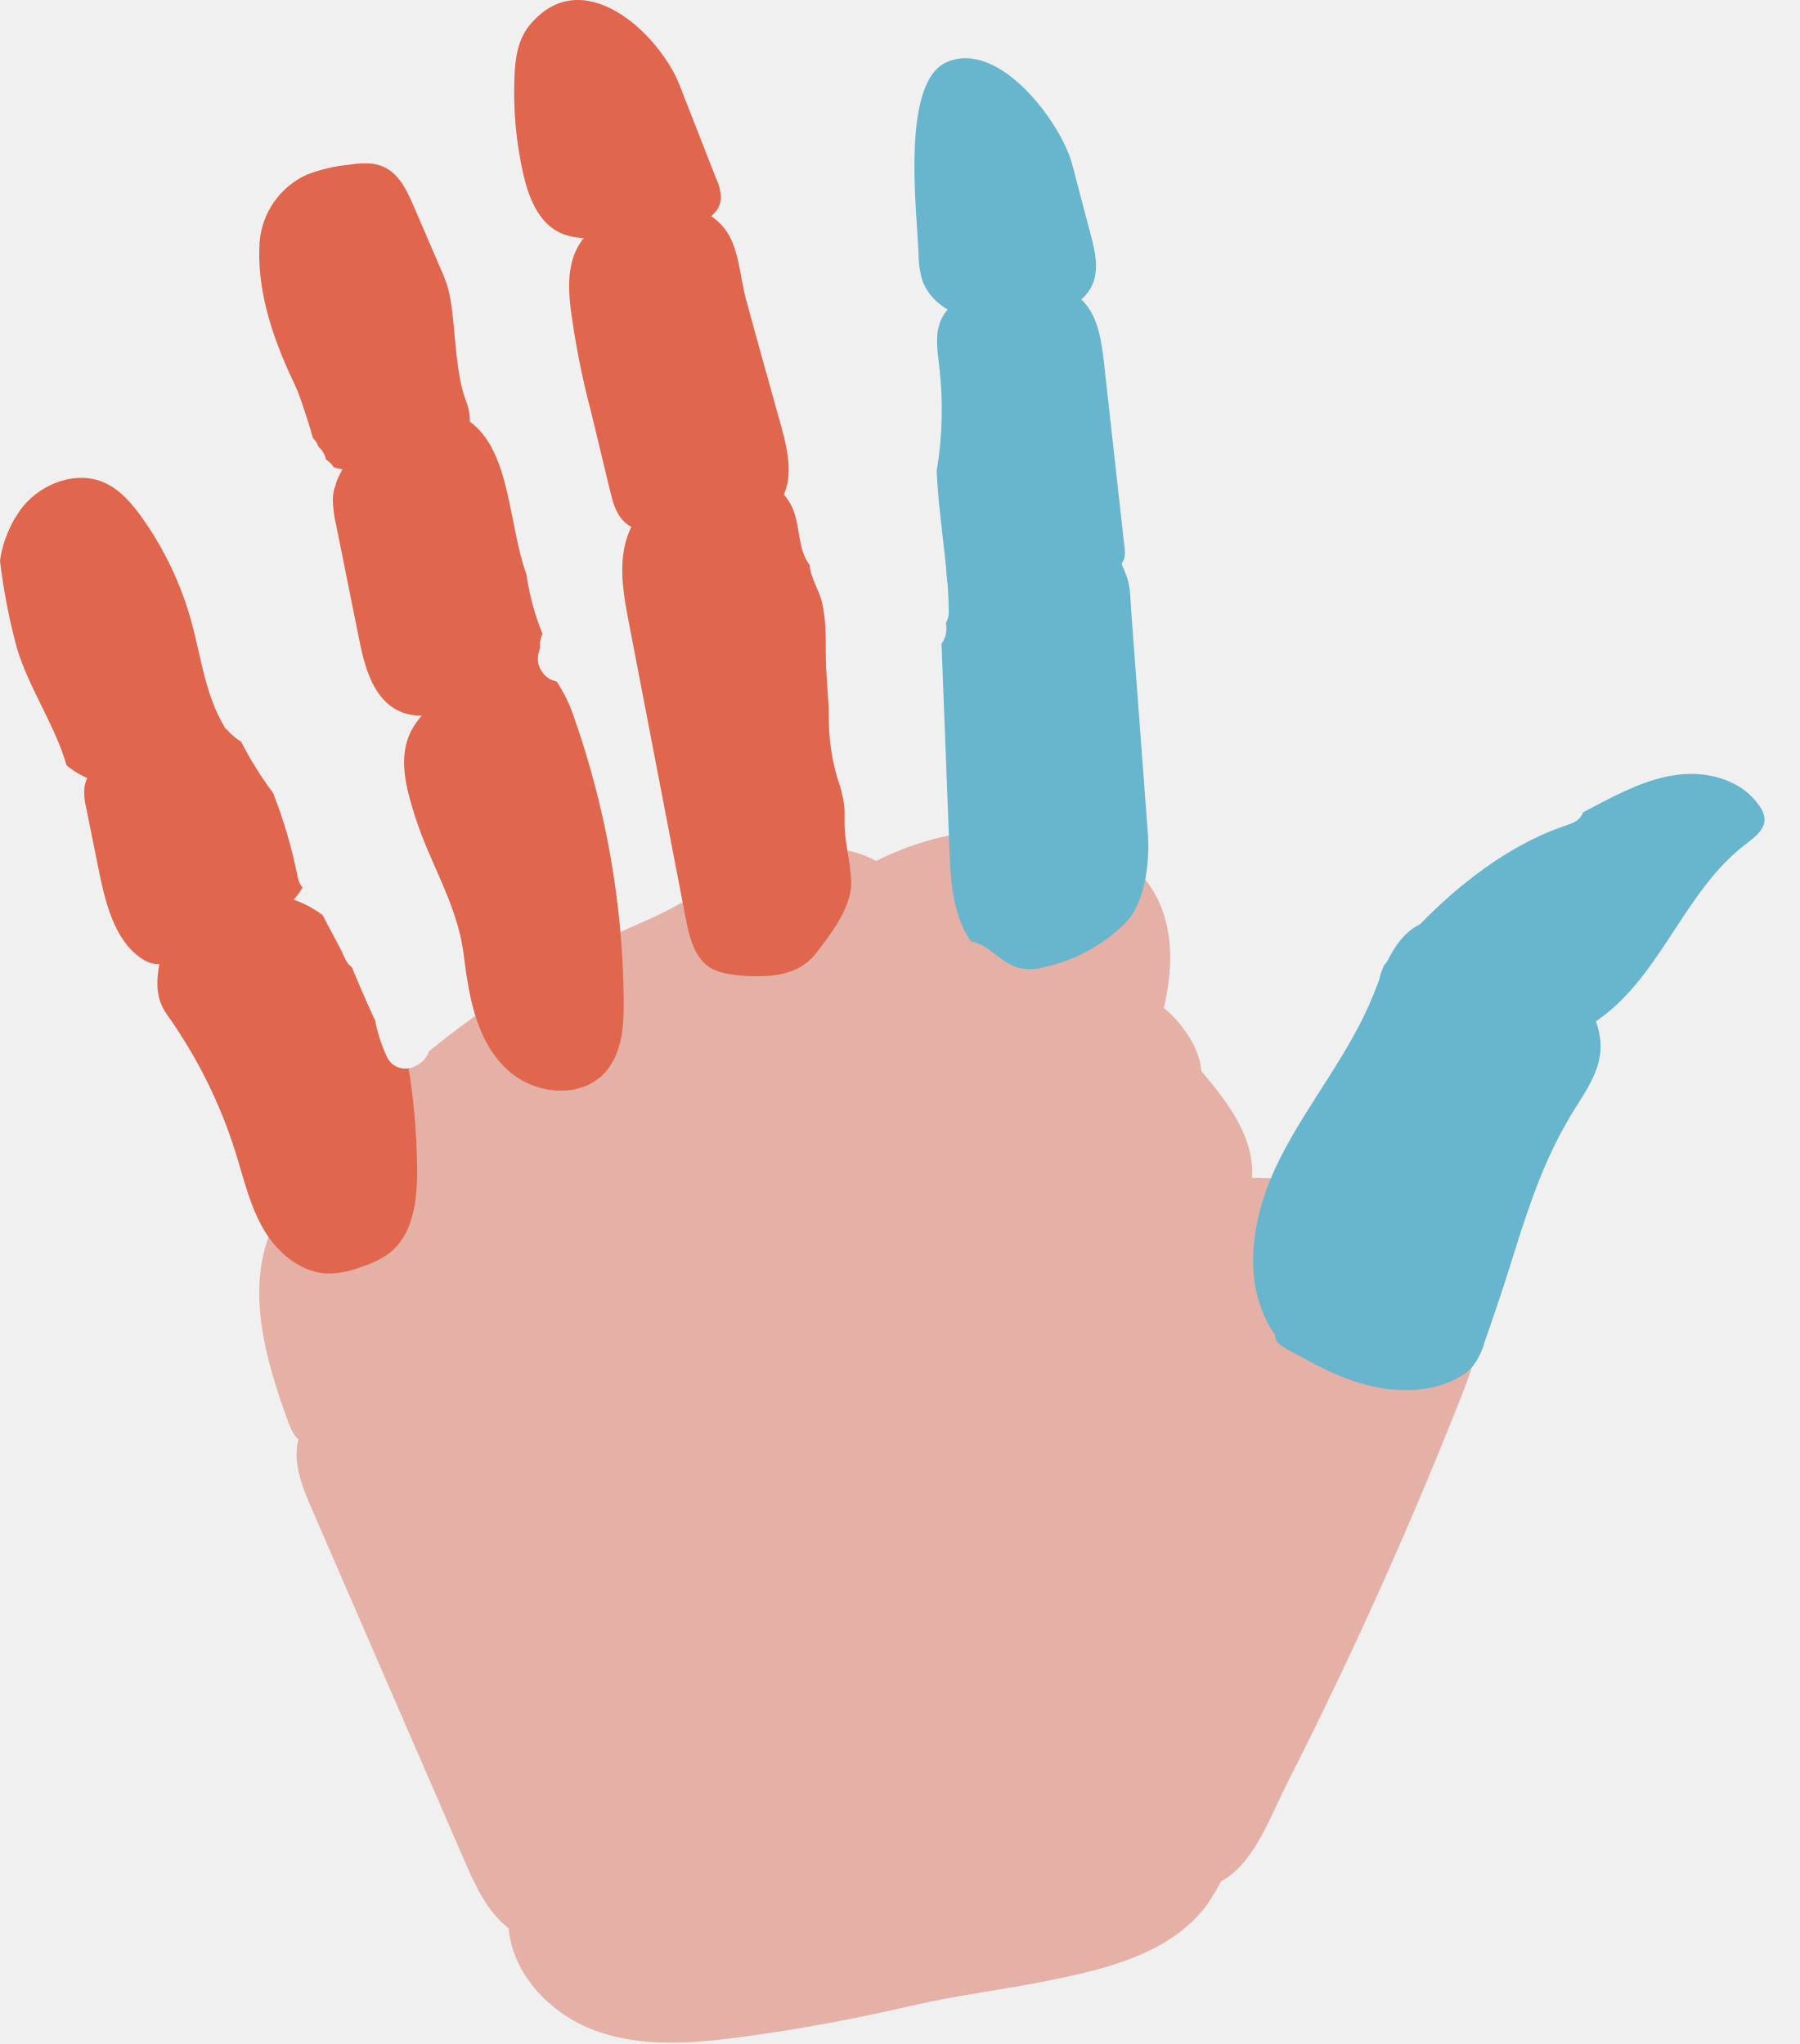
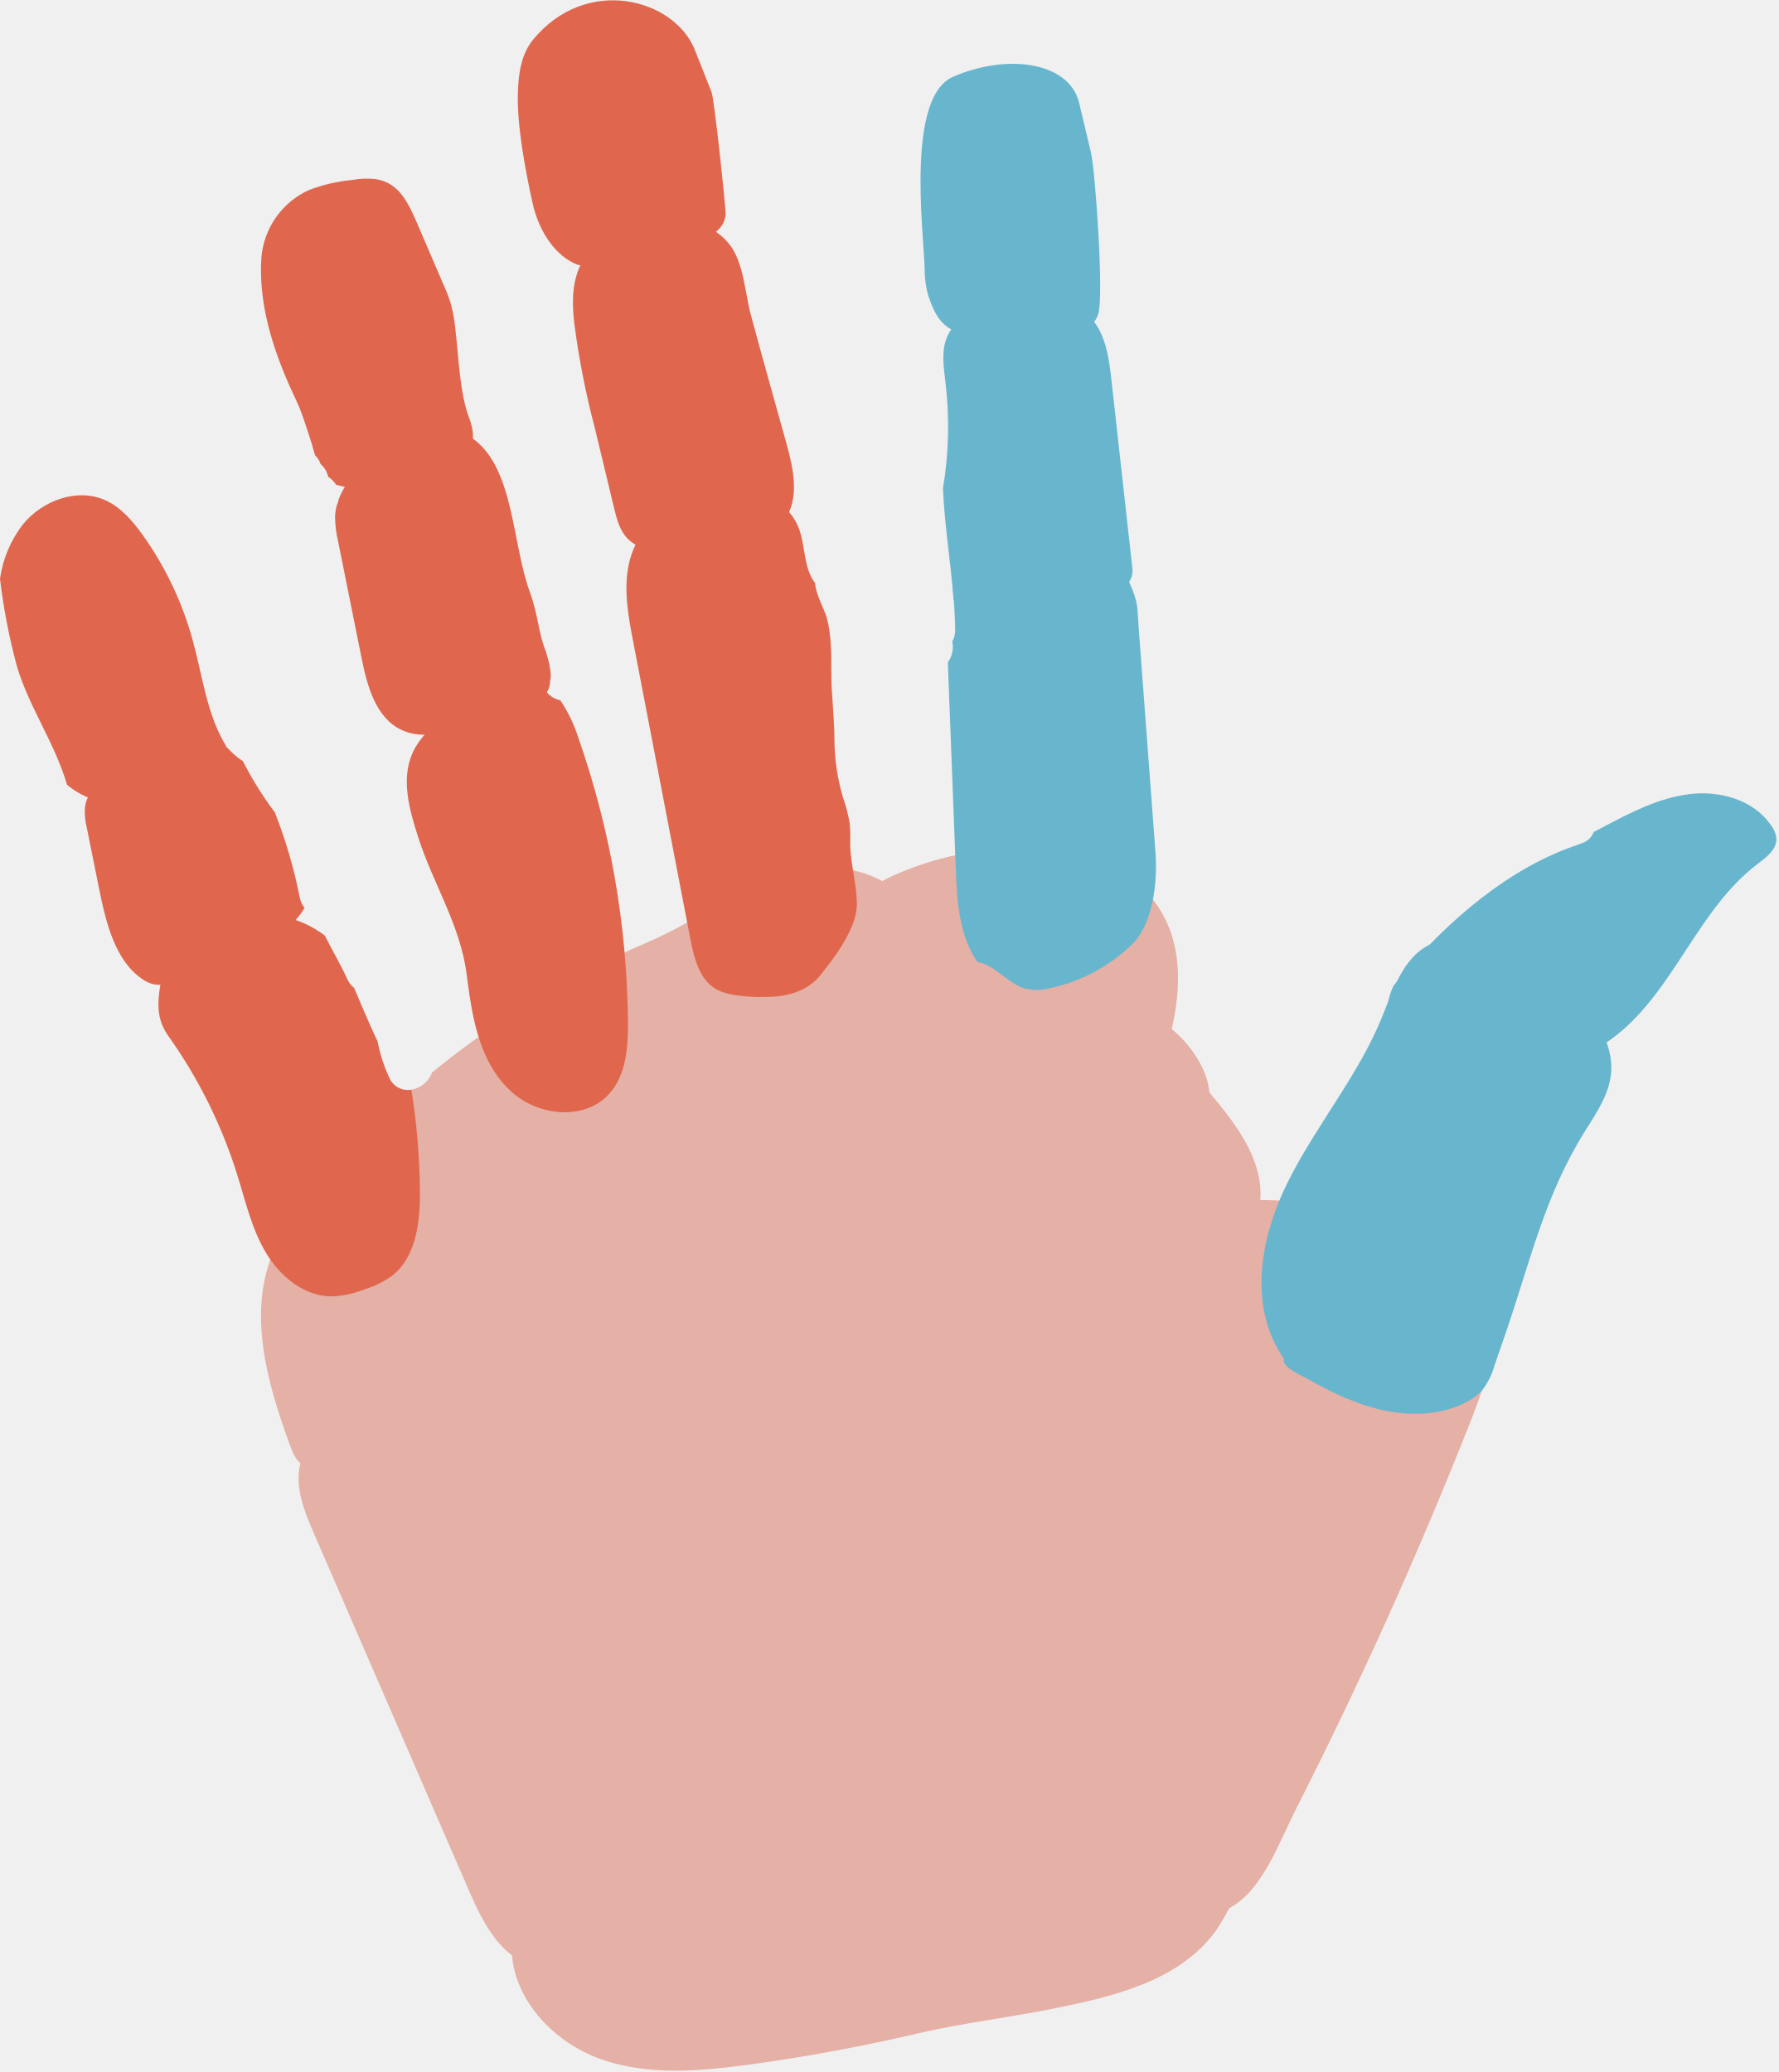
- <svg xmlns="http://www.w3.org/2000/svg" width="382" height="434" viewBox="0 0 382 434" fill="none">
-   <g id="hand-r" clip-path="url(#clip0_2_2)">
-     <g id="palm-r">
-       <path id="metacarpal-lower-r" d="M74.94 300.71C71.41 297.04 64.75 300.48 63.39 305.46C62.03 310.44 64.12 315.63 66.17 320.35C77.13 345.59 88.087 370.837 99.04 396.09C101.96 402.83 105.99 410.47 113.04 411.53C117.32 412.17 121.51 410.12 125.38 408.12C141.04 400.04 156.84 391.86 170.38 380.44C175.54 376.09 180.38 371.31 185.12 366.52C216.64 334.93 248.63 301.39 263.64 258.79C264.839 255.787 265.564 252.616 265.79 249.39C266.04 240.98 260.36 233.78 254.99 227.39C254.57 220.84 247.82 212.92 241.74 210.98C235.66 209.04 229.03 210.08 223.04 212.26C217.05 214.44 211.49 217.72 205.67 220.37C197.91 223.92 189.67 226.37 182.11 230.32C172.2 235.47 163.67 243.02 154.22 249.03C141.22 257.32 126.55 262.6 113.22 270.34C98.33 279.02 87.93 289.24 74.94 300.71Z" fill="#E5B0A5" />
-       <path id="index-metacarpal-r" d="M191.06 250C202.42 249.1 217.83 248.2 227.14 240.51C235.7 233.45 241.7 231.39 245.4 219.98C248.88 209.23 250.58 196.63 243.4 187.11C237.61 179.47 227.86 176.54 218.66 176.02C208.663 175.48 198.676 177.246 189.47 181.18C186.07 182.63 182.68 184.45 180.35 187.45C178.706 189.78 177.481 192.379 176.73 195.13C172.6 208.179 171.636 222.025 173.92 235.52C174.74 240.39 176.29 245.64 180.24 248.26C183.36 250.37 187.35 250.29 191.06 250Z" fill="#E5B0A5" />
-       <path id="metacarpal-upper-r" d="M169.97 180.55C166.601 180.987 163.307 181.882 160.18 183.21C152.01 187.13 145.01 192.09 136.56 195.72C127.157 199.751 118.088 204.523 109.44 209.99C103.07 214.013 96.948 218.418 91.11 223.18C90.772 224.112 90.195 224.939 89.437 225.577C88.678 226.216 87.766 226.645 86.79 226.82C79.045 233.528 71.907 240.906 65.46 248.87C62.4 252.439 59.824 256.397 57.8 260.64C52.08 273.64 56.26 288.47 61.14 301.81C61.75 303.47 62.48 305.27 64.14 306.18C65.62 307 67.49 306.88 69.22 306.68C84.58 304.81 98.42 297.55 111.81 290.43C141.72 274.54 177.88 261.52 196.41 233.43C208.44 215.14 199.03 175.39 169.97 180.55Z" fill="#E5B0A5" />
-       <path id="carpal-r" d="M107.89 407.46C107.77 418.31 116.52 427.62 126.49 431.22C136.46 434.82 147.39 433.87 157.86 432.45C169.74 430.837 181.53 428.663 193.23 425.93C203.06 423.64 212.33 422.59 222.23 420.61C234.81 418.08 248.55 414.84 256.29 404.34C258.925 400.458 260.948 396.195 262.29 391.7C265.87 381.15 268.01 368.84 262.29 359.31C258.58 353.09 251.98 349.1 245.09 347.31C238.2 345.52 230.97 345.72 223.88 346.31C195.718 348.651 168.347 356.798 143.49 370.24C129.14 378.01 115.27 387.93 106.82 402.15C105.4 404.65 106.21 405.09 107.89 407.46Z" fill="#E5B0A5" />
-       <path id="thumb-metacarpal-r" d="M174.49 393.05C175.04 400.2 179.86 406.39 185.77 409.78C191.68 413.17 198.53 414.16 205.23 414.36C224.736 414.865 243.936 409.435 260.29 398.79C266.5 394.79 269.84 385.32 273.29 378.5C286.623 352.26 298.75 325.37 309.67 297.83C312.09 291.73 314.49 285.41 314.47 278.78C314.45 272.15 311.4 265.1 305.68 262.57C301.82 260.85 297.58 255.21 293.45 254.57C290.76 254.16 286.32 252.64 283.68 251.98C280.467 251.181 277.192 250.652 273.89 250.4C267.79 250.22 262.25 249.2 257 252.53C251.75 255.86 247.74 260.97 243.82 265.98L215.21 302.67C202.49 318.93 189.74 335.24 179.06 353.09C176.71 357.03 174.42 361.14 173.56 365.71C173.015 369.287 172.985 372.924 173.47 376.51C174.07 382.68 174.01 386.86 174.49 393.05Z" fill="#E5B0A5" />
-     </g>
-     <g id="pinkie-r">
-       <path id="proximal-5-r" d="M88.54 248.14C88.487 242.044 88.043 235.959 87.21 229.92C87.07 228.92 86.91 227.85 86.74 226.82C85.807 226.989 84.844 226.839 84.006 226.394C83.168 225.95 82.504 225.237 82.12 224.37C80.961 221.877 80.115 219.251 79.6 216.55C79.52 216.42 79.45 216.29 79.38 216.15C77.72 212.57 76.19 208.96 74.66 205.34C74.024 204.854 73.527 204.209 73.22 203.47C71.82 200.36 70.02 197.39 68.49 194.31C68.14 194.05 67.79 193.79 67.42 193.55C64.01 191.28 59.9 189.82 55.84 190.32C53.612 190.691 51.446 191.364 49.4 192.32C45.84 193.8 42.31 195.347 38.81 196.96C37.543 197.43 36.405 198.195 35.49 199.19C34.808 200.173 34.369 201.304 34.21 202.49C33.29 207.41 32.58 211.42 35.49 215.49C41.852 224.429 46.759 234.318 50.03 244.79C51.77 250.38 53.08 256.2 56.08 261.23C59.08 266.26 64.24 270.48 70.08 270.42C72.456 270.301 74.795 269.784 77 268.89C78.947 268.28 80.791 267.38 82.47 266.22C87.76 262.25 88.6 254.79 88.54 248.14Z" fill="#E0674E" />
-       <path id="intermediate-5-r" d="M63.21 186.28C61.995 180.152 60.235 174.145 57.95 168.33C55.391 164.928 53.135 161.307 51.21 157.51C46.93 154.96 44.11 148.39 39.26 148.87C37.46 149.04 35.89 150.23 34.4 151.38L23.21 160.11C20.87 161.92 18.34 164.11 17.92 167.21C17.804 168.651 17.929 170.1 18.29 171.5L20.87 184.32C22.32 191.52 24.23 199.48 29.87 203.4C30.529 203.888 31.266 204.26 32.05 204.5C34.05 205.05 36.05 204.36 37.98 203.64C43.864 201.418 49.616 198.864 55.21 195.99C58.66 194.22 62.34 191.91 64.21 188.46C63.698 187.83 63.353 187.08 63.21 186.28V186.28Z" fill="#E0674E" />
-       <path id="distal-5-r" d="M40.61 131.95C38.423 124.001 34.851 116.499 30.06 109.79C27.95 106.86 25.51 104.01 22.25 102.52C16.35 99.83 9.02 102.52 4.89 107.52C2.274 110.877 0.587 114.864 0 119.08C0.742 125.325 1.939 131.508 3.58 137.58C6.18 146.25 11.58 153.75 14.13 162.5C17.026 164.926 20.628 166.35 24.4 166.56C28.19 166.74 31.91 165.68 35.56 164.62C37.122 164.239 38.63 163.664 40.05 162.91C43.12 161.12 45.9 157.4 47.62 154.26C43.59 147.63 42.7 139.52 40.61 131.95Z" fill="#E0674E" />
-     </g>
-     <g id="ring-r">
-       <path id="proximal-4-r" d="M132.41 212.35C132.202 191.993 128.668 171.807 121.95 152.59C121.065 149.793 119.785 147.136 118.15 144.7C117.62 144.578 117.109 144.386 116.63 144.13C115.539 143.484 114.729 142.453 114.36 141.24C113.005 140.531 111.489 140.187 109.96 140.24C104.55 140.33 99.77 143.58 95.44 146.82C92.04 149.35 88.57 152.12 86.9 156.01C84.55 161.52 86.34 167.82 88.16 173.52C91.31 183.41 97.11 192.13 98.41 202.6C98.58 203.93 98.76 205.29 98.96 206.66C100.08 214.18 102.05 222.04 107.85 227.27C113.65 232.5 123.33 233.36 128.45 227.7C132.08 223.68 132.46 217.79 132.41 212.35Z" fill="#E0674E" />
-       <path id="intermediate-4-r" d="M114.33 141.14C114.06 140.12 114.127 139.039 114.52 138.06L114.43 138.27C114.51 138.065 114.577 137.854 114.63 137.64C114.63 137.36 114.63 137.08 114.63 136.8C114.636 136.035 114.821 135.281 115.17 134.6C113.505 130.532 112.352 126.273 111.74 121.92C107.91 111.46 108.44 95.74 99.64 89.45C91.08 83.33 75.06 92.57 71.41 102.33C71.332 102.802 71.188 103.26 70.98 103.69C70.788 104.449 70.677 105.227 70.65 106.01C70.675 107.782 70.896 109.546 71.31 111.27C72.95 119.437 74.593 127.607 76.24 135.78C77.42 141.69 79.24 148.41 84.68 150.96C89.32 153.14 94.76 151.36 99.57 149.56L113.01 144.56C113.913 144.244 114.789 143.856 115.63 143.4C115.014 142.767 114.567 141.99 114.33 141.14V141.14Z" fill="#E0674E" />
-       <path id="distal-4-r" d="M98.92 85.12C96.92 79.92 96.7 72.06 96.03 66.53C95.858 64.715 95.544 62.916 95.09 61.15C94.651 59.73 94.12 58.341 93.5 56.99L88.34 44.99C86.25 40.13 84.4 35.58 79.18 34.77C77.536 34.593 75.875 34.657 74.25 34.96C71.12 35.246 68.044 35.963 65.11 37.09C62.317 38.367 59.917 40.369 58.158 42.887C56.4 45.405 55.347 48.348 55.11 51.41C54.5 60.86 57.38 70.19 61.25 78.83C62.11 80.73 63.07 82.59 63.74 84.56C64.48 86.7 65.61 89.97 66.42 93C66.959 93.519 67.364 94.16 67.6 94.87C68.414 95.565 68.973 96.512 69.19 97.56C69.832 97.964 70.38 98.499 70.8 99.13C70.797 99.16 70.797 99.19 70.8 99.22C73.454 99.995 76.243 100.199 78.982 99.818C81.721 99.437 84.348 98.48 86.69 97.01C88.51 95.83 90.19 94.32 92.28 93.77C94.37 93.22 96.79 93.6 98.39 92.19C100.35 90.56 99.83 87.48 98.92 85.12Z" fill="#E0674E" />
-     </g>
-     <g id="middle-r">
-       <path id="proximal-3-r" d="M171.88 119.98C169.26 116.6 169.94 111.71 168.19 107.8C166.66 104.36 163.33 101.97 159.77 100.73C148.66 96.83 135 104.53 132.58 116.05C131.45 121.43 132.49 127.05 133.53 132.41L145.58 195.1C146.38 199.24 147.58 203.94 151.36 205.82C154.41 207.33 160.48 207.46 163.87 207.14C167.26 206.82 170.7 205.48 172.87 202.82C176.03 198.89 180.65 192.82 180.68 187.73C180.68 183.55 179.39 179.45 179.27 175.26C179.27 173.73 179.35 172.19 179.17 170.67C178.861 168.823 178.393 167.006 177.77 165.24C176.592 161.283 175.979 157.179 175.95 153.05C175.95 148 175.25 143.39 175.29 138.34C175.29 134.64 175.29 130.88 174.35 127.34C173.7 125.17 171.95 122.21 171.88 119.98Z" fill="#E0674E" />
-       <path id="intermediate-3-r" d="M121.57 55.06C120.57 58.31 120.73 61.8 121.09 65.18C122.07 72.693 123.533 80.135 125.47 87.46L129.47 104.09C130.04 106.45 130.68 108.95 132.4 110.67C134.76 113.04 138.46 113.31 141.8 113.26C145.591 113.197 149.375 112.903 153.13 112.38C157.75 111.73 162.76 110.45 165.45 106.64C168.67 102.09 167.31 95.87 165.82 90.49C163.32 81.49 160.75 72.42 158.31 63.36C157.1 58.83 156.82 52.3 153.79 48.51C145.85 38.53 125.02 42.99 121.57 55.06Z" fill="#E0674E" />
-       <path id="distal-3-r" d="M112.34 5.45C109.92 8.45 109.34 12.45 109.21 16.32C108.919 23.194 109.534 30.077 111.04 36.79C112.17 41.79 114.2 47.16 118.8 49.38C121.33 50.6 124.25 50.65 127.06 50.57C132.818 50.387 138.552 49.751 144.21 48.67C148.07 47.95 152.7 46.13 153.02 42.22C153.026 40.783 152.704 39.364 152.08 38.07L144.21 17.96C139.96 7.23 123.63 -8.39 112.34 5.45Z" fill="#E0674E" />
-     </g>
-     <g id="index-r">
-       <path id="proximal-2-r" d="M243.66 176.98L240.12 129.65C239.74 124.65 240.12 124.39 238.12 119.81C238.92 116.42 236.48 112.92 233.35 111.39C230.22 109.86 226.58 109.84 223.1 109.98C218.64 110.17 214.1 110.57 209.96 112.22C205.987 113.681 202.723 116.608 200.84 120.4C201.14 123.52 201.37 126.64 201.41 129.78C201.437 130.661 201.223 131.532 200.79 132.3C200.953 133.058 200.954 133.841 200.793 134.599C200.633 135.357 200.315 136.073 199.86 136.7C200.407 151.167 200.963 165.63 201.53 180.09C201.79 186.95 202.19 194.22 206.09 199.87C209.88 200.61 212.09 204.03 215.72 205.37C217.64 205.93 219.68 205.93 221.6 205.37C228.073 203.954 234.019 200.749 238.76 196.12C243.08 191.9 244.11 183.03 243.66 176.98Z" fill="#68B6CE" />
-       <path id="intermediate-2-r" d="M238.71 116.28C237.25 103.18 235.793 90.08 234.34 76.98C233.78 71.98 232.97 66.47 229.13 63.21C225.04 59.73 219.04 60.09 213.72 60.76C208.4 61.43 202.07 62.88 199.8 67.83C198.4 70.89 198.98 74.45 199.38 77.83C200.253 85.215 200.068 92.687 198.83 100.02C199.17 107.87 200.48 115.66 201.08 123.51L201.18 123.58C202.488 124.149 203.921 124.37 205.34 124.22C214.638 123.991 223.913 123.18 233.11 121.79C235.4 121.44 238.11 120.65 238.7 118.39C238.824 117.692 238.827 116.979 238.71 116.28V116.28Z" fill="#68B6CE" />
-       <path id="distal-2-r" d="M194.98 53.79C194.963 55.688 195.222 57.577 195.75 59.4C197.15 63.56 201.16 66.4 205.41 67.54C209.66 68.68 214.14 68.25 218.49 67.65C223.79 66.91 229.86 65.24 231.94 60.3C233.33 56.98 232.42 53.2 231.5 49.73L227.57 34.79C225.3 26.23 212.16 8.29 200.95 13.2C191.13 17.53 194.67 45.08 194.98 53.79Z" fill="#68B6CE" />
-     </g>
-     <g id="thumb-r">
-       <path id="proximal-1-r" d="M319.036 200.1C314.566 196.72 308.646 193.89 303.146 195.57C296.326 197.64 293.976 205.11 291.506 211.28C286.596 223.55 277.686 234.12 271.706 245.98C265.726 257.84 263.046 272.5 270.706 283.53C270.316 285.38 273.896 286.83 275.706 287.81C280.706 290.65 286.066 293.25 291.836 294.47C297.606 295.69 303.936 295.47 309.106 292.77C310.361 292.158 311.496 291.325 312.456 290.31C313.697 288.731 314.609 286.919 315.136 284.98L317.586 277.87C322.726 262.87 325.766 248.97 334.336 235.38C336.696 231.63 339.266 227.8 339.696 223.49C340.366 216.84 335.846 210.79 331.546 205.4C328.926 202.13 325.956 198.63 321.646 197.71C317.646 196.86 313.306 198.45 309.416 197.25" fill="#68B6CE" />
-       <path id="distal-1-r" d="M373.391 171.005C369.73 165.658 362.603 163.688 356.168 164.495C349.734 165.301 343.894 168.343 338.209 171.341L336.059 172.47C335.862 172.996 335.554 173.473 335.155 173.868C334.757 174.263 334.277 174.567 333.75 174.759C332.617 175.198 331.478 175.608 330.357 176.004C316.18 181.419 303.219 193.12 293.838 204.916C292.635 207.447 292.077 210.167 293.384 212.524C294.078 213.618 294.978 214.567 296.033 215.317C308.672 225.376 328.291 225.363 340.917 215.28C353.136 205.54 358.107 188.721 370.533 179.275C372.384 177.852 374.605 176.247 374.574 173.921C374.478 172.853 374.066 171.838 373.391 171.005V171.005Z" fill="#68B6CE" />
+ <svg xmlns="http://www.w3.org/2000/svg" width="375" height="437" viewBox="0 0 375 437" fill="none">
+   <rect width="375" height="437" />
+   <g id="hand-colored-r 1">
+     <g id="hand-r">
+       <g id="palm-r">
+         <path id="metacarpal-lower-r" d="M74.94 303.71C71.41 300.04 64.75 303.48 63.39 308.46C62.03 313.44 64.12 318.63 66.17 323.35C77.13 348.59 88.087 373.837 99.04 399.09C101.96 405.83 105.99 413.47 113.04 414.53C117.32 415.17 121.51 413.12 125.38 411.12C141.04 403.04 156.84 394.86 170.38 383.44C175.54 379.09 180.38 374.31 185.12 369.52C216.64 337.93 248.63 304.39 263.64 261.79C264.839 258.787 265.564 255.616 265.79 252.39C266.04 243.98 260.36 236.78 254.99 230.39C254.57 223.84 247.82 215.92 241.74 213.98C235.66 212.04 229.03 213.08 223.04 215.26C217.05 217.44 211.49 220.72 205.67 223.37C197.91 226.92 189.67 229.37 182.11 233.32C172.2 238.47 163.67 246.02 154.22 252.03C141.22 260.32 126.55 265.6 113.22 273.34C98.33 282.02 87.93 292.24 74.94 303.71Z" fill="#E5B0A5" />
+         <path id="index-metacarpal-r" d="M191.06 253C202.42 252.1 217.83 251.2 227.14 243.51C235.7 236.45 241.7 234.39 245.4 222.98C248.88 212.23 250.58 199.63 243.4 190.11C237.61 182.47 227.86 179.54 218.66 179.02C208.663 178.48 198.676 180.246 189.47 184.18C186.07 185.63 182.68 187.45 180.35 190.45C178.706 192.78 177.481 195.379 176.73 198.13C172.6 211.179 171.636 225.025 173.92 238.52C174.74 243.39 176.29 248.64 180.24 251.26C183.36 253.37 187.35 253.29 191.06 253Z" fill="#E5B0A5" />
+         <path id="metacarpal-upper-r" d="M169.97 183.55C166.601 183.987 163.307 184.882 160.18 186.21C152.01 190.13 145.01 195.09 136.56 198.72C127.157 202.751 118.088 207.523 109.44 212.99C103.07 217.013 96.948 221.418 91.11 226.18C90.772 227.112 90.195 227.939 89.437 228.577C88.678 229.216 87.766 229.645 86.79 229.82C79.045 236.528 71.907 243.906 65.46 251.87C62.4 255.439 59.824 259.397 57.8 263.64C52.08 276.64 56.26 291.47 61.14 304.81C61.75 306.47 62.48 308.27 64.14 309.18C65.62 310 67.49 309.88 69.22 309.68C84.58 307.81 98.42 300.55 111.81 293.43C141.72 277.54 177.88 264.52 196.41 236.43C208.44 218.14 199.03 178.39 169.97 183.55Z" fill="#E5B0A5" />
+         <path id="carpal-r" d="M107.89 410.46C107.77 421.31 116.52 430.62 126.49 434.22C136.46 437.82 147.39 436.87 157.86 435.45C169.74 433.837 181.53 431.663 193.23 428.93C203.06 426.64 212.33 425.59 222.23 423.61C234.81 421.08 248.55 417.84 256.29 407.34C258.925 403.458 260.948 399.195 262.29 394.7C265.87 384.15 268.01 371.84 262.29 362.31C258.58 356.09 251.98 352.1 245.09 350.31C238.2 348.52 230.97 348.72 223.88 349.31C195.718 351.651 168.347 359.798 143.49 373.24C129.14 381.01 115.27 390.93 106.82 405.15C105.4 407.65 106.21 408.09 107.89 410.46Z" fill="#E5B0A5" />
+         <path id="thumb-metacarpal-r" d="M174.49 396.05C175.04 403.2 179.86 409.39 185.77 412.78C191.68 416.17 198.53 417.16 205.23 417.36C224.736 417.865 243.936 412.435 260.29 401.79C266.5 397.79 269.84 388.32 273.29 381.5C286.623 355.26 298.75 328.37 309.67 300.83C312.09 294.73 314.49 288.41 314.47 281.78C314.45 275.15 311.4 268.1 305.68 265.57C301.82 263.85 297.58 258.21 293.45 257.57C290.76 257.16 286.32 255.64 283.68 254.98C280.467 254.181 277.192 253.652 273.89 253.4C267.79 253.22 262.25 252.2 257 255.53C251.75 258.86 247.74 263.97 243.82 268.98L215.21 305.67C202.49 321.93 189.74 338.24 179.06 356.09C176.71 360.03 174.42 364.14 173.56 368.71C173.015 372.287 172.985 375.924 173.47 379.51C174.07 385.68 174.01 389.86 174.49 396.05Z" fill="#E5B0A5" />
+       </g>
+       <g id="pinkie-r">
+         <path id="proximal-5-r" d="M88.54 251.14C88.487 245.044 88.043 238.959 87.21 232.92C87.07 231.92 86.91 230.85 86.74 229.82C85.807 229.989 84.844 229.839 84.006 229.394C83.168 228.95 82.504 228.237 82.12 227.37C80.961 224.877 80.115 222.251 79.6 219.55C79.52 219.42 79.45 219.29 79.38 219.15C77.72 215.57 76.19 211.96 74.66 208.34C74.024 207.854 73.527 207.209 73.22 206.47C71.82 203.36 70.02 200.39 68.49 197.31C68.14 197.05 67.79 196.79 67.42 196.55C64.01 194.28 59.9 192.82 55.84 193.32C53.612 193.691 51.446 194.364 49.4 195.32C45.84 196.8 42.31 198.347 38.81 199.96C37.543 200.43 36.405 201.195 35.49 202.19C34.808 203.173 34.369 204.304 34.21 205.49C33.29 210.41 32.58 214.42 35.49 218.49C41.852 227.429 46.759 237.318 50.03 247.79C51.77 253.38 53.08 259.2 56.08 264.23C59.08 269.26 64.24 273.48 70.08 273.42C72.456 273.301 74.795 272.784 77 271.89C78.947 271.28 80.791 270.38 82.47 269.22C87.76 265.25 88.6 257.79 88.54 251.14Z" fill="#E0674E" />
+         <path id="intermediate-5-r" d="M63.21 189.28C61.995 183.152 60.235 177.145 57.95 171.33C55.391 167.928 53.135 164.307 51.21 160.51C46.93 157.96 44.11 151.39 39.26 151.87C37.46 152.04 35.89 153.23 34.4 154.38L23.21 163.11C20.87 164.92 18.34 167.11 17.92 170.21C17.804 171.651 17.929 173.1 18.29 174.5L20.87 187.32C22.32 194.52 24.23 202.48 29.87 206.4C30.529 206.888 31.266 207.26 32.05 207.5C34.05 208.05 36.05 207.36 37.98 206.64C43.864 204.418 49.616 201.864 55.21 198.99C58.66 197.22 62.34 194.91 64.21 191.46C63.698 190.83 63.353 190.08 63.21 189.28Z" fill="#E0674E" />
+         <path id="distal-5-r" d="M40.61 134.95C38.423 127.001 34.851 119.499 30.06 112.79C27.95 109.86 25.51 107.01 22.25 105.52C16.35 102.83 9.02 105.52 4.89 110.52C2.274 113.877 0.587 117.864 0 122.08C0.742 128.325 1.939 134.508 3.58 140.58C6.18 149.25 11.58 156.75 14.13 165.5C17.026 167.926 20.628 169.35 24.4 169.56C28.19 169.74 31.91 168.68 35.56 167.62C37.122 167.239 38.63 166.664 40.05 165.91C43.12 164.12 45.9 160.4 47.62 157.26C43.59 150.63 42.7 142.52 40.61 134.95Z" fill="#E0674E" />
+       </g>
+       <g id="ring-r">
+         <path id="proximal-4-r" d="M132.41 215.35C132.202 194.993 128.668 174.807 121.95 155.59C121.065 152.793 119.785 150.136 118.15 147.7C117.62 147.578 117.109 147.386 116.63 147.13C115.539 146.484 114.729 145.453 114.36 144.24C113.005 143.531 111.489 143.187 109.96 143.24C104.55 143.33 99.77 146.58 95.44 149.82C92.04 152.35 88.57 155.12 86.9 159.01C84.55 164.52 86.34 170.82 88.16 176.52C91.31 186.41 97.11 195.13 98.41 205.6C98.58 206.93 98.76 208.29 98.96 209.66C100.08 217.18 102.05 225.04 107.85 230.27C113.65 235.5 123.33 236.36 128.45 230.7C132.08 226.68 132.46 220.79 132.41 215.35Z" fill="#E0674E" />
+         <path id="intermediate-4-r" d="M111.74 124.92C113.5 129.727 113.505 133.532 115.17 137.6C115.407 138.45 116.5 142 116 143.5C116 146.5 113.913 147.244 113.01 147.56L99.57 152.56C94.76 154.36 89.32 156.14 84.68 153.96C79.24 151.41 77.42 144.69 76.24 138.78C74.593 130.607 72.95 122.437 71.31 114.27C70.896 112.546 70.675 110.782 70.65 109.01C70.677 108.227 70.788 107.449 70.98 106.69C71.188 106.26 71.332 105.802 71.41 105.33C75.06 95.57 91.08 86.33 99.64 92.45C108.44 98.74 107.91 114.46 111.74 124.92Z" fill="#E0674E" />
+         <path id="distal-4-r" d="M98.92 88.12C96.92 82.92 96.7 75.06 96.03 69.53C95.858 67.715 95.544 65.916 95.09 64.15C94.651 62.73 94.12 61.341 93.5 59.99L88.34 47.99C86.25 43.13 84.4 38.58 79.18 37.77C77.536 37.593 75.875 37.657 74.25 37.96C71.12 38.246 68.044 38.963 65.11 40.09C62.317 41.367 59.917 43.369 58.158 45.887C56.4 48.405 55.347 51.348 55.11 54.41C54.5 63.86 57.38 73.19 61.25 81.83C62.11 83.73 63.07 85.59 63.74 87.56C64.48 89.7 65.61 92.97 66.42 96C66.959 96.519 67.364 97.16 67.6 97.87C68.414 98.565 68.973 99.512 69.19 100.56C69.832 100.964 70.38 101.499 70.8 102.13C70.797 102.16 70.797 102.19 70.8 102.22C73.454 102.995 76.243 103.199 78.982 102.818C81.721 102.437 84.348 101.48 86.69 100.01C88.51 98.83 90.19 97.32 92.28 96.77C94.37 96.22 96.79 96.6 98.39 95.19C100.35 93.56 99.83 90.48 98.92 88.12Z" fill="#E0674E" />
+       </g>
+       <g id="middle-r">
+         <path id="proximal-3-r" d="M171.88 122.98C169.26 119.6 169.94 114.71 168.19 110.8C166.66 107.36 163.33 104.97 159.77 103.73C148.66 99.83 135 107.53 132.58 119.05C131.45 124.43 132.49 130.05 133.53 135.41L145.58 198.1C146.38 202.24 147.58 206.94 151.36 208.82C154.41 210.33 160.48 210.46 163.87 210.14C167.26 209.82 170.7 208.48 172.87 205.82C176.03 201.89 180.65 195.82 180.68 190.73C180.68 186.55 179.39 182.45 179.27 178.26C179.27 176.73 179.35 175.19 179.17 173.67C178.861 171.823 178.393 170.006 177.77 168.24C176.592 164.283 175.979 160.179 175.95 156.05C175.95 151 175.25 146.39 175.29 141.34C175.29 137.64 175.29 133.88 174.35 130.34C173.7 128.17 171.95 125.21 171.88 122.98Z" fill="#E0674E" />
+         <path id="intermediate-3-r" d="M121.57 58.06C120.57 61.31 120.73 64.8 121.09 68.18C122.07 75.693 123.533 83.135 125.47 90.46L129.47 107.09C130.04 109.45 130.68 111.95 132.4 113.67C134.76 116.04 138.46 116.31 141.8 116.26C145.591 116.197 149.375 115.903 153.13 115.38C157.75 114.73 162.76 113.45 165.45 109.64C168.67 105.09 167.31 98.87 165.82 93.49C163.32 84.49 160.75 75.42 158.31 66.36C157.1 61.83 156.82 55.3 153.79 51.51C145.85 41.53 125.02 45.99 121.57 58.06Z" fill="#E0674E" />
+         <path id="distal-3-r" d="M112.34 8.45C109.92 11.45 109.34 15.45 109.21 19.32C108.919 26.194 110.834 36.287 112.34 43C113.47 48 116.4 53.28 121 55.5C123.53 56.72 124.69 55.58 127.5 55.5C133.258 55.317 138.552 52.751 144.21 51.67C148.07 50.95 152.7 49.13 153.02 45.22C153.026 43.783 150.624 20.614 150 19.32L146.5 10.5C142.25 -0.23 123.63 -5.39 112.34 8.45Z" fill="#E0674E" />
+       </g>
+       <g id="index-r">
+         <path id="proximal-2-r" d="M243.66 179.98L240.12 132.65C239.74 127.65 240.12 127.39 238.12 122.81C238.92 119.42 236.48 115.92 233.35 114.39C230.22 112.86 226.58 112.84 223.1 112.98C218.64 113.17 214.1 113.57 209.96 115.22C205.987 116.681 202.723 119.608 200.84 123.4C201.14 126.52 201.37 129.64 201.41 132.78C201.437 133.661 201.223 134.532 200.79 135.3C200.953 136.058 200.954 136.841 200.793 137.599C200.633 138.357 200.315 139.073 199.86 139.7C200.407 154.167 200.963 168.63 201.53 183.09C201.79 189.95 202.19 197.22 206.09 202.87C209.88 203.61 212.09 207.03 215.72 208.37C217.64 208.93 219.68 208.93 221.6 208.37C228.073 206.954 234.019 203.749 238.76 199.12C243.08 194.9 244.11 186.03 243.66 179.98Z" fill="#68B6CE" />
+         <path id="intermediate-2-r" d="M238.71 119.28C237.25 106.18 235.793 93.08 234.34 79.98C233.78 74.98 232.97 69.47 229.13 66.21C225.04 62.73 219.04 63.09 213.72 63.76C208.4 64.43 202.07 65.88 199.8 70.83C198.4 73.89 198.98 77.45 199.38 80.83C200.253 88.215 200.068 95.687 198.83 103.02C199.17 110.87 200.48 118.66 201.08 126.51L201.18 126.58C202.488 127.149 203.921 127.37 205.34 127.22C214.638 126.991 223.913 126.18 233.11 124.79C235.4 124.44 238.11 123.65 238.7 121.39C238.824 120.692 238.827 119.979 238.71 119.28Z" fill="#68B6CE" />
+         <path id="distal-2-r" d="M194.98 56.79C194.963 58.688 195.222 60.577 195.75 62.4C197.15 66.56 199 70.54 205.41 70.54C209.66 71.68 214.14 71.25 218.49 70.65C223.79 69.91 229.42 71.44 231.5 66.5C232.89 63.18 230.92 35.47 230 32L227.5 21.5C225.23 12.94 212.16 11.29 200.95 16.2C191.13 20.53 194.67 48.08 194.98 56.79Z" fill="#68B6CE" />
+       </g>
+       <g id="thumb-r">
+         <path id="proximal-1-r" d="M319.036 203.1C314.566 199.72 308.646 196.89 303.146 198.57C296.326 200.64 293.976 208.11 291.506 214.28C286.596 226.55 277.686 237.12 271.706 248.98C265.726 260.84 263.046 275.5 270.706 286.53C270.316 288.38 273.896 289.83 275.706 290.81C280.706 293.65 286.066 296.25 291.836 297.47C297.606 298.69 303.936 298.47 309.106 295.77C310.361 295.158 311.496 294.325 312.456 293.31C313.697 291.731 314.609 289.919 315.136 287.98L317.586 280.87C322.726 265.87 325.766 251.97 334.336 238.38C336.696 234.63 339.266 230.8 339.696 226.49C340.366 219.84 335.846 213.79 331.546 208.4C328.926 205.13 325.956 201.63 321.646 200.71C317.646 199.86 313.306 201.45 309.416 200.25" fill="#68B6CE" />
+         <path id="distal-1-r" d="M373.391 174.005C369.73 168.658 362.603 166.688 356.168 167.495C349.734 168.301 343.894 171.343 338.209 174.341L336.059 175.47C335.862 175.996 335.554 176.473 335.155 176.868C334.757 177.263 334.277 177.567 333.75 177.759C332.617 178.198 331.478 178.608 330.357 179.004C316.18 184.419 303.219 196.12 293.838 207.916C292.635 210.447 292.077 213.167 293.384 215.524C294.078 216.618 294.978 217.567 296.033 218.317C308.672 228.376 328.291 228.363 340.917 218.28C353.136 208.54 358.107 191.721 370.533 182.275C372.384 180.852 374.605 179.247 374.574 176.921C374.478 175.853 374.066 174.838 373.391 174.005Z" fill="#68B6CE" />
+       </g>
    </g>
  </g>
-   <defs>
-     <clipPath id="clip0_2_2">
-       <rect width="381.78" height="433.72" fill="white" />
-     </clipPath>
-   </defs>
</svg>
